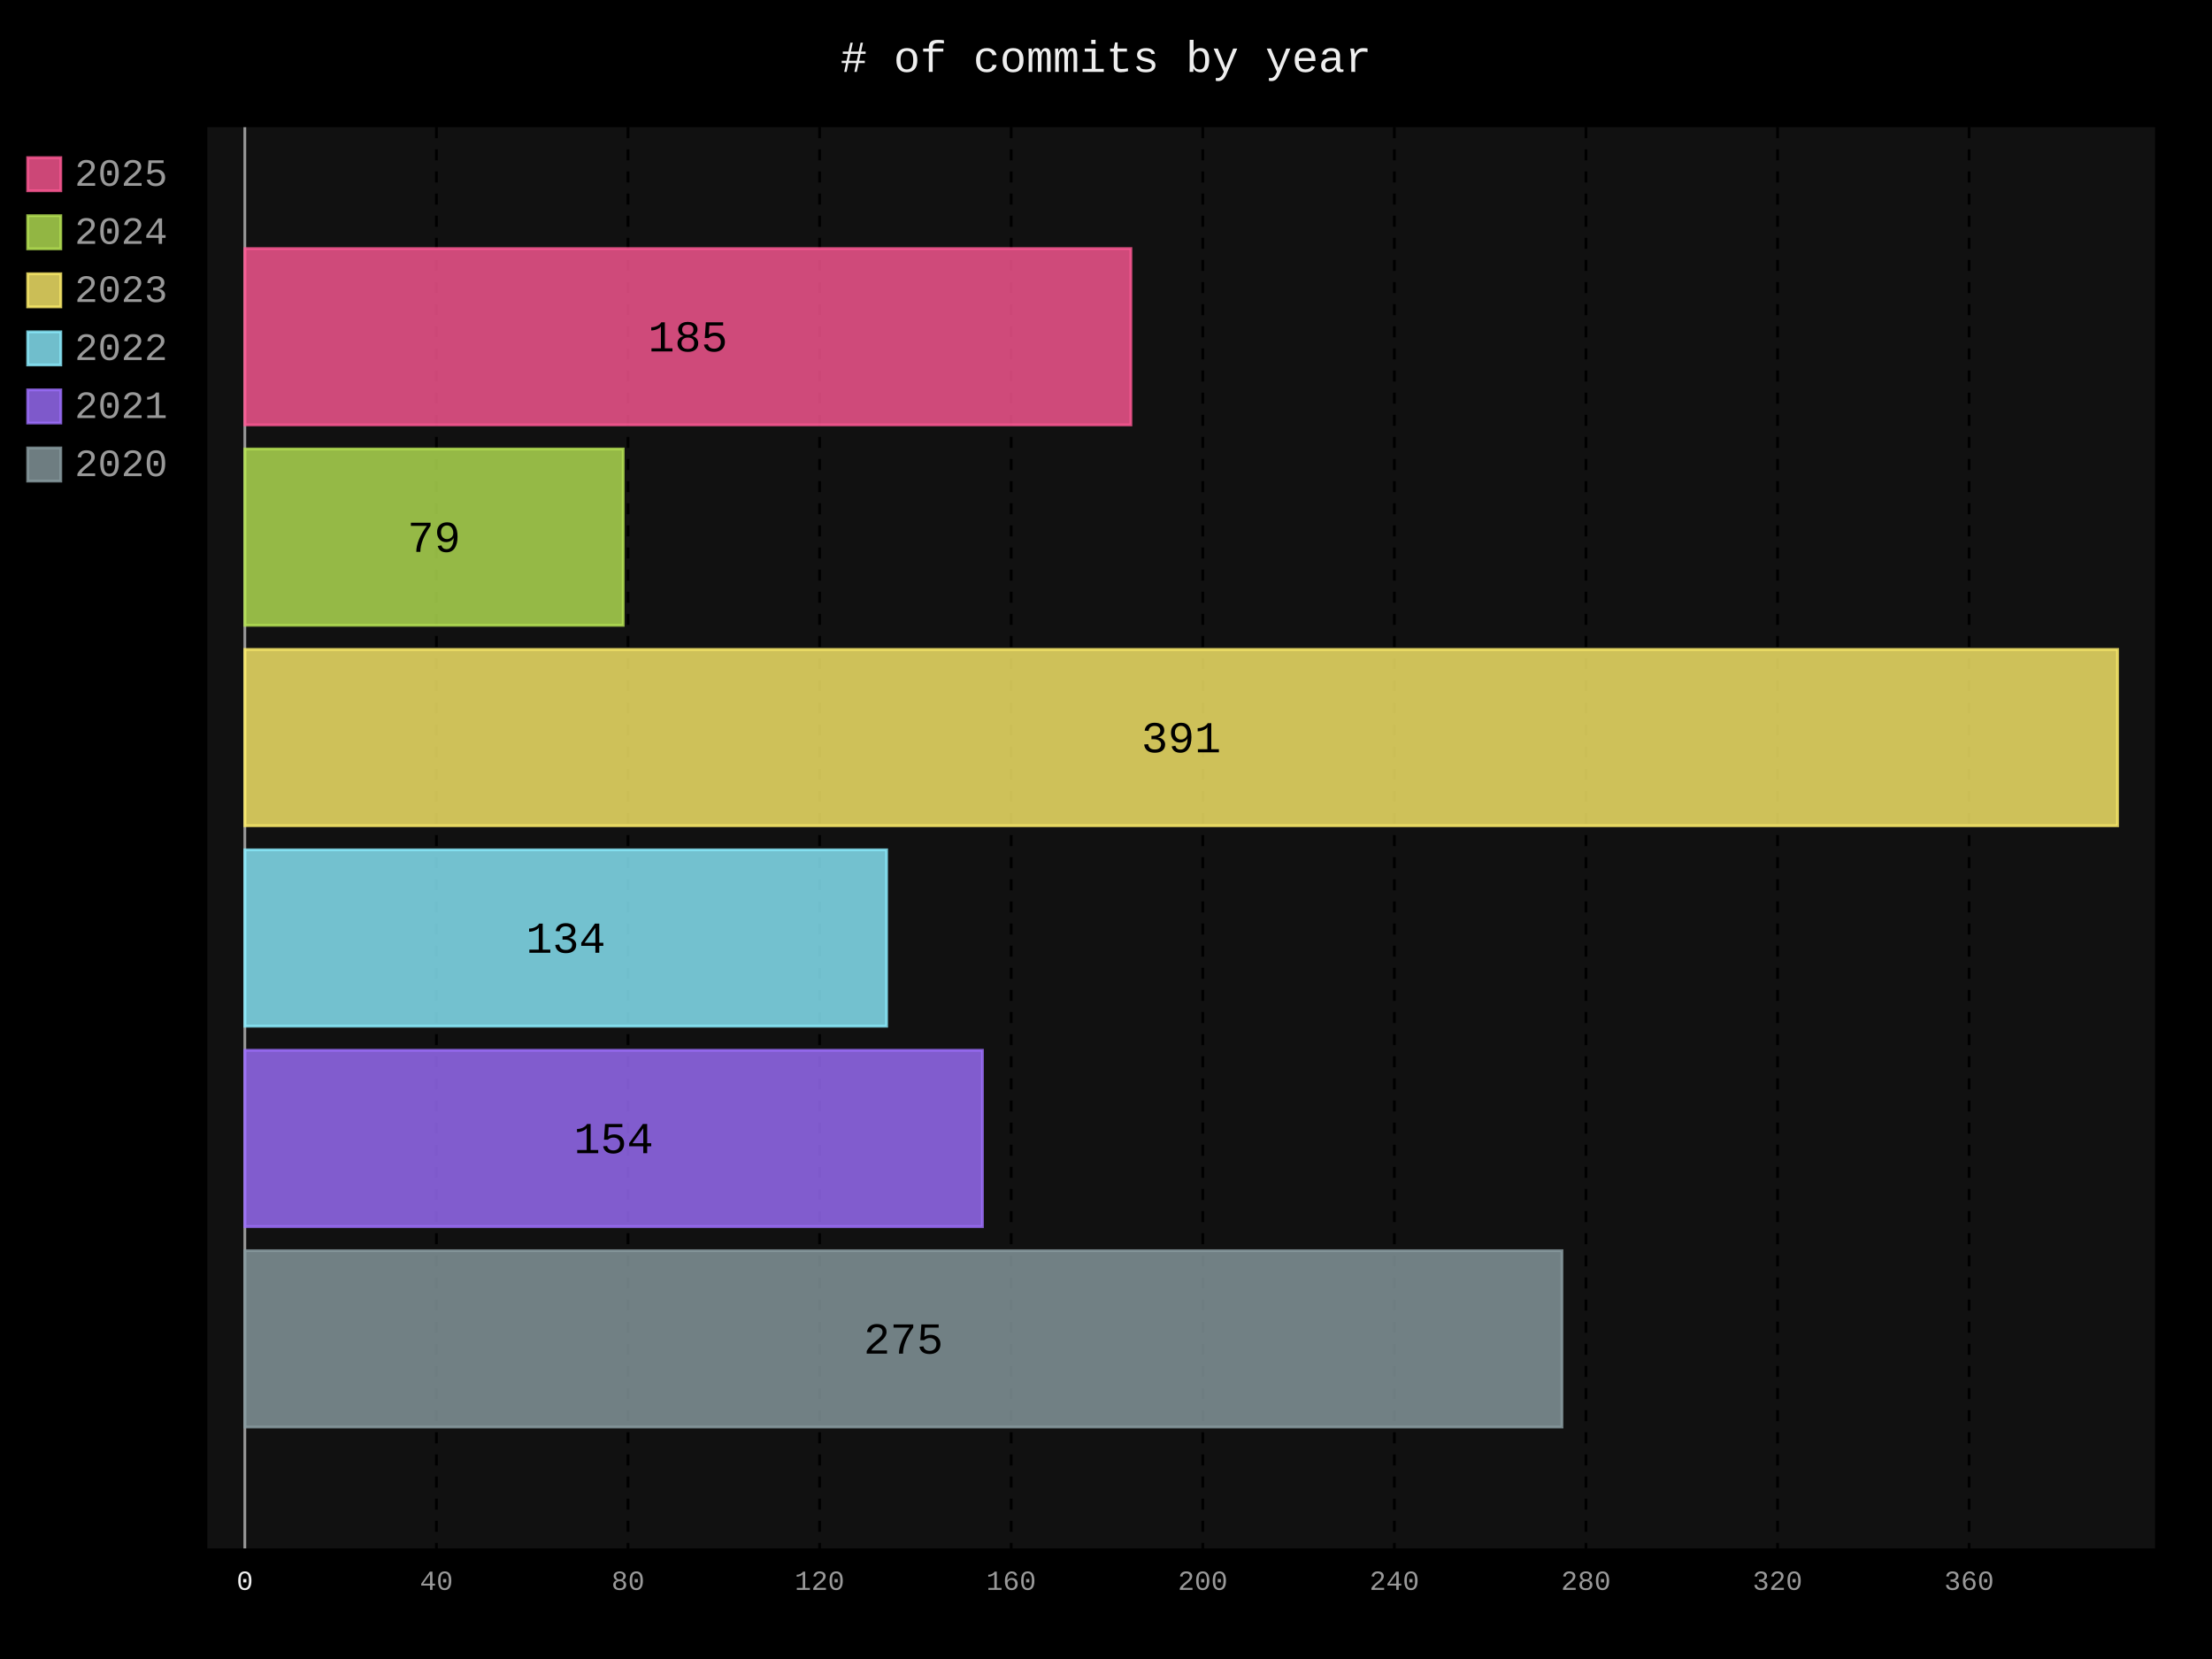
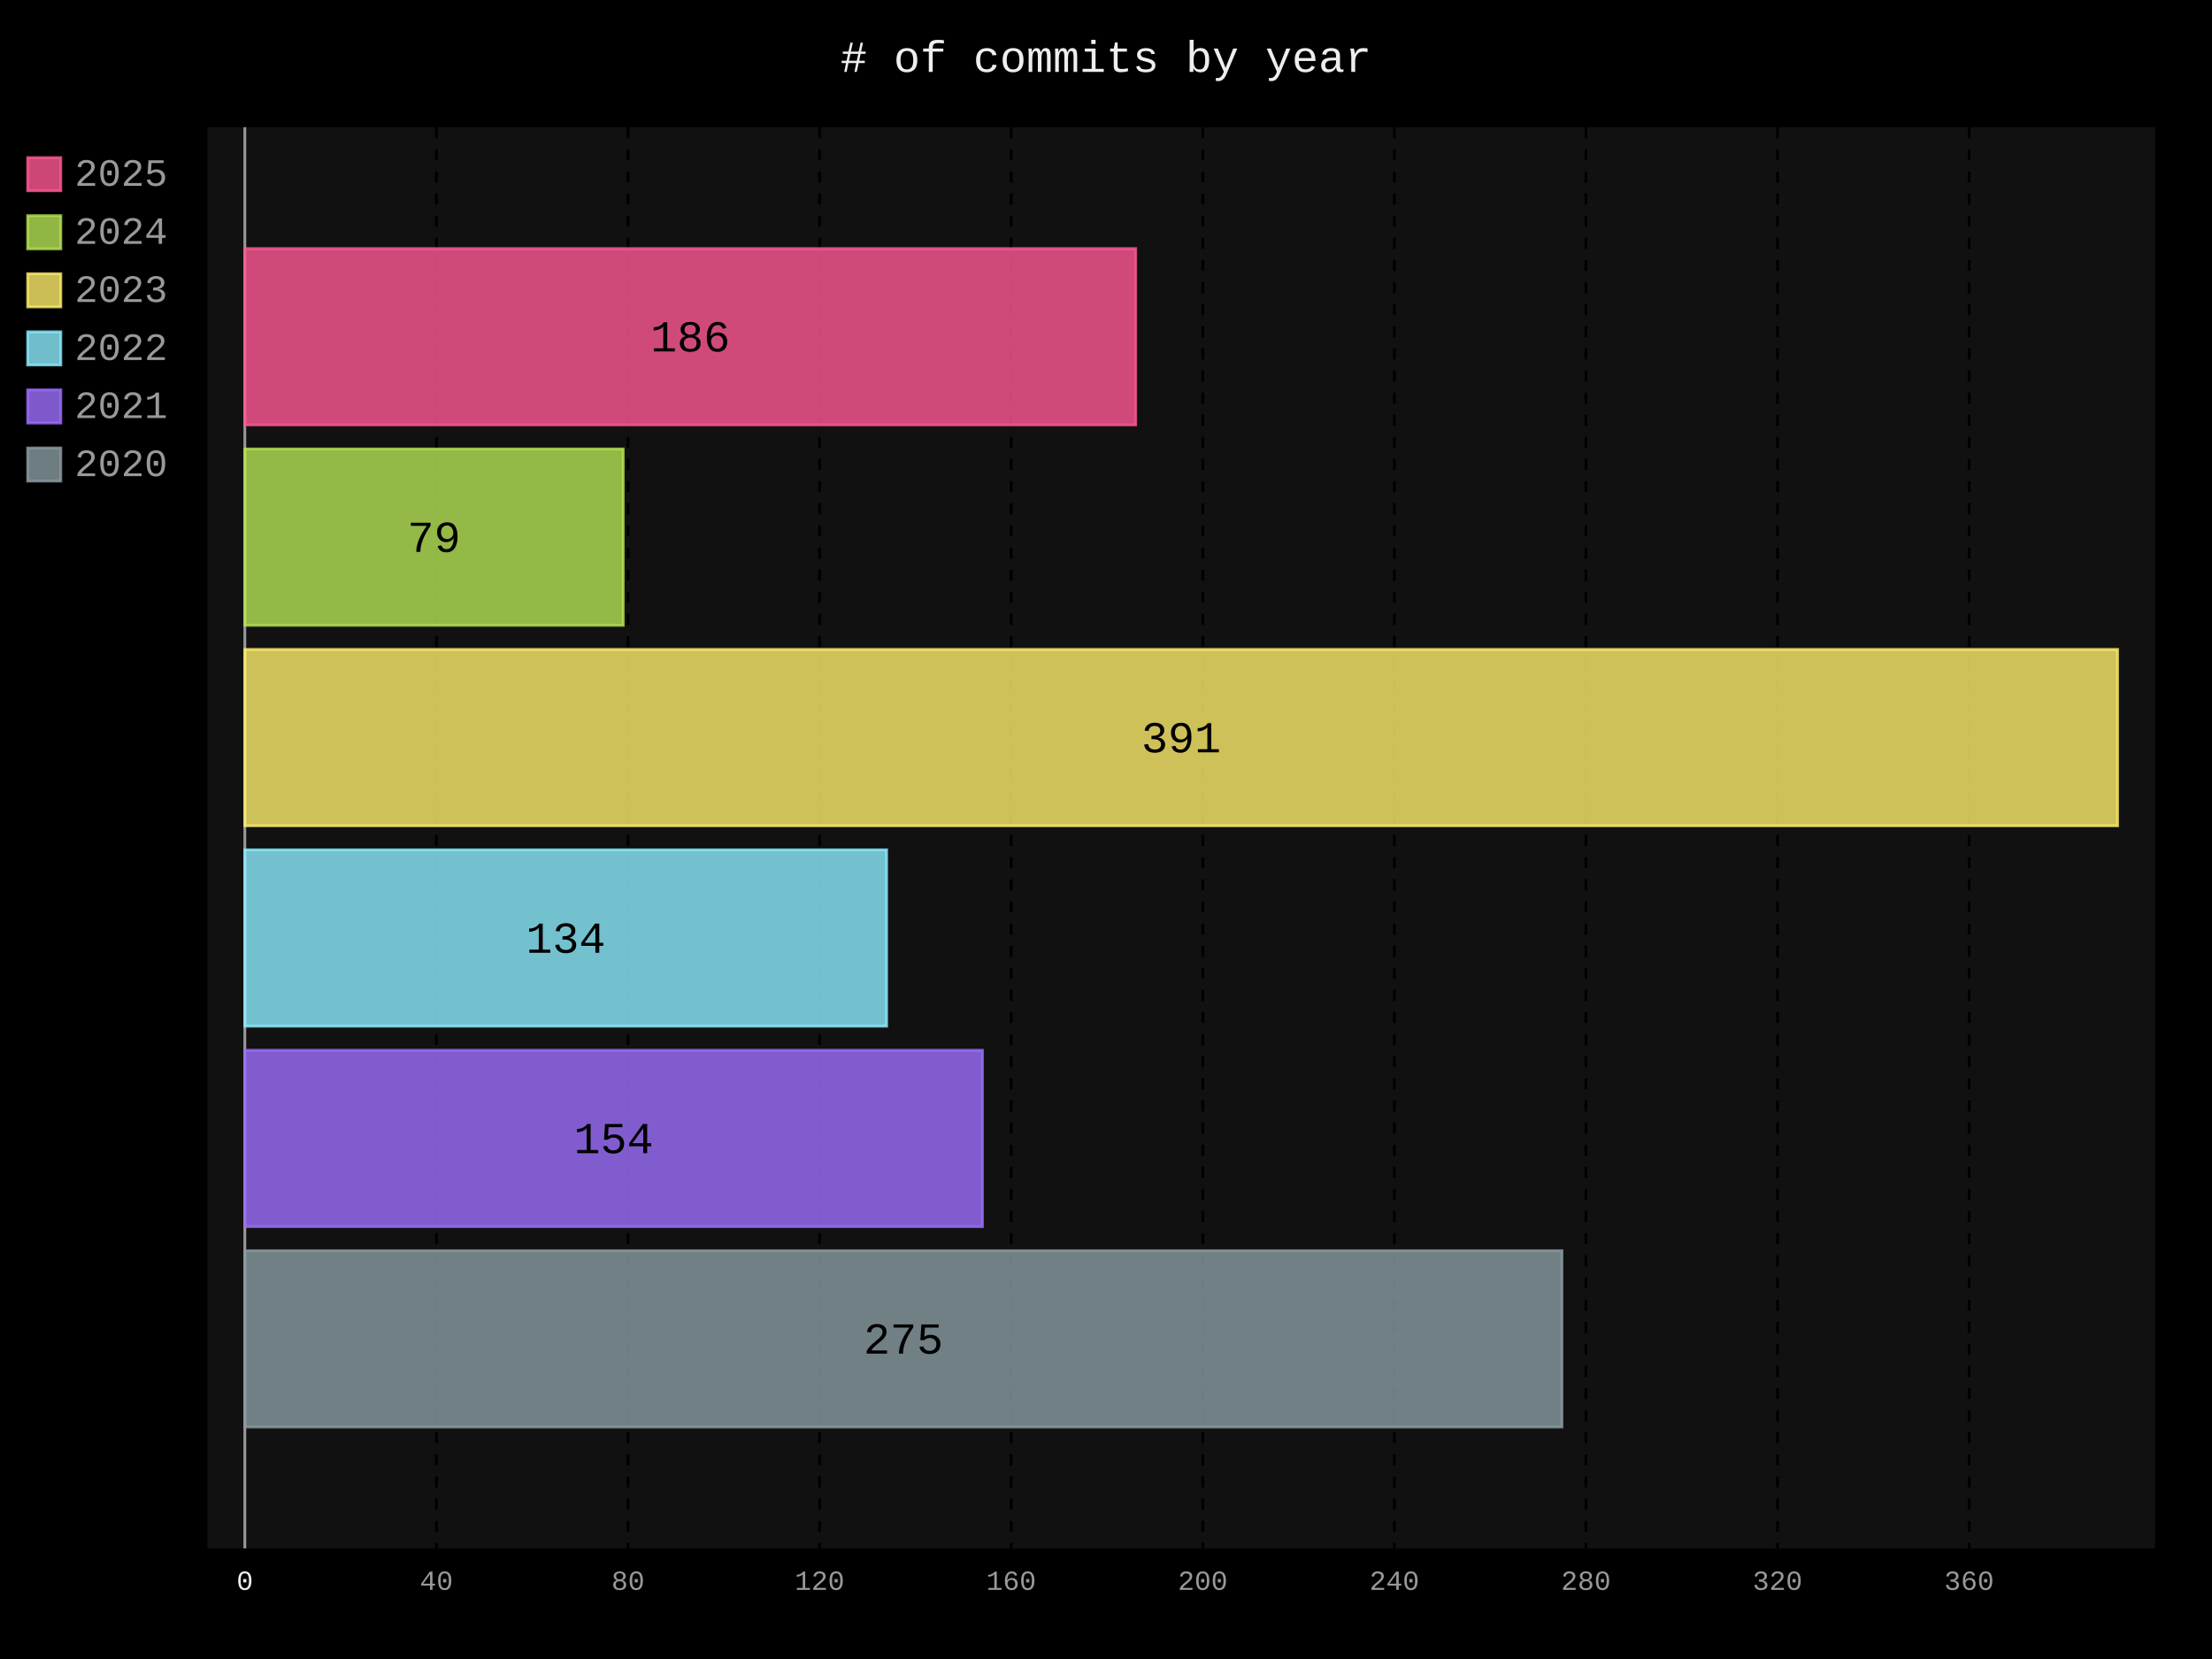
- <svg xmlns="http://www.w3.org/2000/svg" id="chart-f5c03b2d-a7a4-41e1-a646-11a1aa0d81be" class="pygal-chart" viewBox="0 0 800 600">
+ <svg xmlns="http://www.w3.org/2000/svg" id="chart-8fc18cfa-d58b-4e07-a9d2-44d36b64d632" class="pygal-chart" viewBox="0 0 800 600">
  <defs>
-     <style type="text/css">#chart-f5c03b2d-a7a4-41e1-a646-11a1aa0d81be{-webkit-user-select:none;-webkit-font-smoothing:antialiased;font-family:Consolas,"Liberation Mono",Menlo,Courier,monospace}#chart-f5c03b2d-a7a4-41e1-a646-11a1aa0d81be .title{font-family:Consolas,"Liberation Mono",Menlo,Courier,monospace;font-size:16px}#chart-f5c03b2d-a7a4-41e1-a646-11a1aa0d81be .legends .legend text{font-family:Consolas,"Liberation Mono",Menlo,Courier,monospace;font-size:14px}#chart-f5c03b2d-a7a4-41e1-a646-11a1aa0d81be .axis text{font-family:Consolas,"Liberation Mono",Menlo,Courier,monospace;font-size:10px}#chart-f5c03b2d-a7a4-41e1-a646-11a1aa0d81be .axis text.major{font-family:Consolas,"Liberation Mono",Menlo,Courier,monospace;font-size:10px}#chart-f5c03b2d-a7a4-41e1-a646-11a1aa0d81be .text-overlay text.value{font-family:Consolas,"Liberation Mono",Menlo,Courier,monospace;font-size:16px}#chart-f5c03b2d-a7a4-41e1-a646-11a1aa0d81be .text-overlay text.label{font-family:Consolas,"Liberation Mono",Menlo,Courier,monospace;font-size:10px}#chart-f5c03b2d-a7a4-41e1-a646-11a1aa0d81be .tooltip{font-family:Consolas,"Liberation Mono",Menlo,Courier,monospace;font-size:14px}#chart-f5c03b2d-a7a4-41e1-a646-11a1aa0d81be text.no_data{font-family:Consolas,"Liberation Mono",Menlo,Courier,monospace;font-size:64px}
- #chart-f5c03b2d-a7a4-41e1-a646-11a1aa0d81be{background-color:black}#chart-f5c03b2d-a7a4-41e1-a646-11a1aa0d81be path,#chart-f5c03b2d-a7a4-41e1-a646-11a1aa0d81be line,#chart-f5c03b2d-a7a4-41e1-a646-11a1aa0d81be rect,#chart-f5c03b2d-a7a4-41e1-a646-11a1aa0d81be circle{-webkit-transition:250ms;-moz-transition:250ms;transition:250ms}#chart-f5c03b2d-a7a4-41e1-a646-11a1aa0d81be .graph &gt; .background{fill:black}#chart-f5c03b2d-a7a4-41e1-a646-11a1aa0d81be .plot &gt; .background{fill:#111}#chart-f5c03b2d-a7a4-41e1-a646-11a1aa0d81be .graph{fill:#999}#chart-f5c03b2d-a7a4-41e1-a646-11a1aa0d81be text.no_data{fill:#eee}#chart-f5c03b2d-a7a4-41e1-a646-11a1aa0d81be .title{fill:#eee}#chart-f5c03b2d-a7a4-41e1-a646-11a1aa0d81be .legends .legend text{fill:#999}#chart-f5c03b2d-a7a4-41e1-a646-11a1aa0d81be .legends .legend:hover text{fill:#eee}#chart-f5c03b2d-a7a4-41e1-a646-11a1aa0d81be .axis .line{stroke:#eee}#chart-f5c03b2d-a7a4-41e1-a646-11a1aa0d81be .axis .guide.line{stroke:#555}#chart-f5c03b2d-a7a4-41e1-a646-11a1aa0d81be .axis .major.line{stroke:#999}#chart-f5c03b2d-a7a4-41e1-a646-11a1aa0d81be .axis text.major{fill:#eee}#chart-f5c03b2d-a7a4-41e1-a646-11a1aa0d81be .axis.y .guides:hover .guide.line,#chart-f5c03b2d-a7a4-41e1-a646-11a1aa0d81be .line-graph .axis.x .guides:hover .guide.line,#chart-f5c03b2d-a7a4-41e1-a646-11a1aa0d81be .stackedline-graph .axis.x .guides:hover .guide.line,#chart-f5c03b2d-a7a4-41e1-a646-11a1aa0d81be .xy-graph .axis.x .guides:hover .guide.line{stroke:#eee}#chart-f5c03b2d-a7a4-41e1-a646-11a1aa0d81be .axis .guides:hover text{fill:#eee}#chart-f5c03b2d-a7a4-41e1-a646-11a1aa0d81be .reactive{fill-opacity:.8;stroke-opacity:.8;stroke-width:1}#chart-f5c03b2d-a7a4-41e1-a646-11a1aa0d81be .ci{stroke:#999}#chart-f5c03b2d-a7a4-41e1-a646-11a1aa0d81be .reactive.active,#chart-f5c03b2d-a7a4-41e1-a646-11a1aa0d81be .active .reactive{fill-opacity:.4;stroke-opacity:.9;stroke-width:4}#chart-f5c03b2d-a7a4-41e1-a646-11a1aa0d81be .ci .reactive.active{stroke-width:1.5}#chart-f5c03b2d-a7a4-41e1-a646-11a1aa0d81be .series text{fill:#eee}#chart-f5c03b2d-a7a4-41e1-a646-11a1aa0d81be .tooltip rect{fill:#111;stroke:#eee;-webkit-transition:opacity 250ms;-moz-transition:opacity 250ms;transition:opacity 250ms}#chart-f5c03b2d-a7a4-41e1-a646-11a1aa0d81be .tooltip .label{fill:#999}#chart-f5c03b2d-a7a4-41e1-a646-11a1aa0d81be .tooltip .label{fill:#999}#chart-f5c03b2d-a7a4-41e1-a646-11a1aa0d81be .tooltip .legend{font-size:.8em;fill:#555}#chart-f5c03b2d-a7a4-41e1-a646-11a1aa0d81be .tooltip .x_label{font-size:.6em;fill:#eee}#chart-f5c03b2d-a7a4-41e1-a646-11a1aa0d81be .tooltip .xlink{font-size:.5em;text-decoration:underline}#chart-f5c03b2d-a7a4-41e1-a646-11a1aa0d81be .tooltip .value{font-size:1.5em}#chart-f5c03b2d-a7a4-41e1-a646-11a1aa0d81be .bound{font-size:.5em}#chart-f5c03b2d-a7a4-41e1-a646-11a1aa0d81be .max-value{font-size:.75em;fill:#555}#chart-f5c03b2d-a7a4-41e1-a646-11a1aa0d81be .map-element{fill:#111;stroke:#555 !important}#chart-f5c03b2d-a7a4-41e1-a646-11a1aa0d81be .map-element .reactive{fill-opacity:inherit;stroke-opacity:inherit}#chart-f5c03b2d-a7a4-41e1-a646-11a1aa0d81be .color-0,#chart-f5c03b2d-a7a4-41e1-a646-11a1aa0d81be .color-0 a:visited{stroke:#ff5995;fill:#ff5995}#chart-f5c03b2d-a7a4-41e1-a646-11a1aa0d81be .color-1,#chart-f5c03b2d-a7a4-41e1-a646-11a1aa0d81be .color-1 a:visited{stroke:#b6e354;fill:#b6e354}#chart-f5c03b2d-a7a4-41e1-a646-11a1aa0d81be .color-2,#chart-f5c03b2d-a7a4-41e1-a646-11a1aa0d81be .color-2 a:visited{stroke:#feed6c;fill:#feed6c}#chart-f5c03b2d-a7a4-41e1-a646-11a1aa0d81be .color-3,#chart-f5c03b2d-a7a4-41e1-a646-11a1aa0d81be .color-3 a:visited{stroke:#8cedff;fill:#8cedff}#chart-f5c03b2d-a7a4-41e1-a646-11a1aa0d81be .color-4,#chart-f5c03b2d-a7a4-41e1-a646-11a1aa0d81be .color-4 a:visited{stroke:#9e6ffe;fill:#9e6ffe}#chart-f5c03b2d-a7a4-41e1-a646-11a1aa0d81be .color-5,#chart-f5c03b2d-a7a4-41e1-a646-11a1aa0d81be .color-5 a:visited{stroke:#899ca1;fill:#899ca1}#chart-f5c03b2d-a7a4-41e1-a646-11a1aa0d81be .text-overlay .color-0 text{fill:black}#chart-f5c03b2d-a7a4-41e1-a646-11a1aa0d81be .text-overlay .color-1 text{fill:black}#chart-f5c03b2d-a7a4-41e1-a646-11a1aa0d81be .text-overlay .color-2 text{fill:black}#chart-f5c03b2d-a7a4-41e1-a646-11a1aa0d81be .text-overlay .color-3 text{fill:black}#chart-f5c03b2d-a7a4-41e1-a646-11a1aa0d81be .text-overlay .color-4 text{fill:black}#chart-f5c03b2d-a7a4-41e1-a646-11a1aa0d81be .text-overlay .color-5 text{fill:black}
- #chart-f5c03b2d-a7a4-41e1-a646-11a1aa0d81be text.no_data{text-anchor:middle}#chart-f5c03b2d-a7a4-41e1-a646-11a1aa0d81be .guide.line{fill:none}#chart-f5c03b2d-a7a4-41e1-a646-11a1aa0d81be .centered{text-anchor:middle}#chart-f5c03b2d-a7a4-41e1-a646-11a1aa0d81be .title{text-anchor:middle}#chart-f5c03b2d-a7a4-41e1-a646-11a1aa0d81be .legends .legend text{fill-opacity:1}#chart-f5c03b2d-a7a4-41e1-a646-11a1aa0d81be .axis.x text{text-anchor:middle}#chart-f5c03b2d-a7a4-41e1-a646-11a1aa0d81be .axis.x:not(.web) text[transform]{text-anchor:start}#chart-f5c03b2d-a7a4-41e1-a646-11a1aa0d81be .axis.x:not(.web) text[transform].backwards{text-anchor:end}#chart-f5c03b2d-a7a4-41e1-a646-11a1aa0d81be .axis.y text{text-anchor:end}#chart-f5c03b2d-a7a4-41e1-a646-11a1aa0d81be .axis.y text[transform].backwards{text-anchor:start}#chart-f5c03b2d-a7a4-41e1-a646-11a1aa0d81be .axis.y2 text{text-anchor:start}#chart-f5c03b2d-a7a4-41e1-a646-11a1aa0d81be .axis.y2 text[transform].backwards{text-anchor:end}#chart-f5c03b2d-a7a4-41e1-a646-11a1aa0d81be .axis .guide.line{stroke-dasharray:4,4;stroke:black}#chart-f5c03b2d-a7a4-41e1-a646-11a1aa0d81be .axis .major.guide.line{stroke-dasharray:6,6;stroke:black}#chart-f5c03b2d-a7a4-41e1-a646-11a1aa0d81be .horizontal .axis.y .guide.line,#chart-f5c03b2d-a7a4-41e1-a646-11a1aa0d81be .horizontal .axis.y2 .guide.line,#chart-f5c03b2d-a7a4-41e1-a646-11a1aa0d81be .vertical .axis.x .guide.line{opacity:0}#chart-f5c03b2d-a7a4-41e1-a646-11a1aa0d81be .horizontal .axis.always_show .guide.line,#chart-f5c03b2d-a7a4-41e1-a646-11a1aa0d81be .vertical .axis.always_show .guide.line{opacity:1 !important}#chart-f5c03b2d-a7a4-41e1-a646-11a1aa0d81be .axis.y .guides:hover .guide.line,#chart-f5c03b2d-a7a4-41e1-a646-11a1aa0d81be .axis.y2 .guides:hover .guide.line,#chart-f5c03b2d-a7a4-41e1-a646-11a1aa0d81be .axis.x .guides:hover .guide.line{opacity:1}#chart-f5c03b2d-a7a4-41e1-a646-11a1aa0d81be .axis .guides:hover text{opacity:1}#chart-f5c03b2d-a7a4-41e1-a646-11a1aa0d81be .nofill{fill:none}#chart-f5c03b2d-a7a4-41e1-a646-11a1aa0d81be .subtle-fill{fill-opacity:.2}#chart-f5c03b2d-a7a4-41e1-a646-11a1aa0d81be .dot{stroke-width:1px;fill-opacity:1;stroke-opacity:1}#chart-f5c03b2d-a7a4-41e1-a646-11a1aa0d81be .dot.active{stroke-width:5px}#chart-f5c03b2d-a7a4-41e1-a646-11a1aa0d81be .dot.negative{fill:transparent}#chart-f5c03b2d-a7a4-41e1-a646-11a1aa0d81be text,#chart-f5c03b2d-a7a4-41e1-a646-11a1aa0d81be tspan{stroke:none !important}#chart-f5c03b2d-a7a4-41e1-a646-11a1aa0d81be .series text.active{opacity:1}#chart-f5c03b2d-a7a4-41e1-a646-11a1aa0d81be .tooltip rect{fill-opacity:.95;stroke-width:.5}#chart-f5c03b2d-a7a4-41e1-a646-11a1aa0d81be .tooltip text{fill-opacity:1}#chart-f5c03b2d-a7a4-41e1-a646-11a1aa0d81be .showable{visibility:hidden}#chart-f5c03b2d-a7a4-41e1-a646-11a1aa0d81be .showable.shown{visibility:visible}#chart-f5c03b2d-a7a4-41e1-a646-11a1aa0d81be .gauge-background{fill:rgba(229,229,229,1);stroke:none}#chart-f5c03b2d-a7a4-41e1-a646-11a1aa0d81be .bg-lines{stroke:black;stroke-width:2px}</style>
+     <style type="text/css">#chart-8fc18cfa-d58b-4e07-a9d2-44d36b64d632{-webkit-user-select:none;-webkit-font-smoothing:antialiased;font-family:Consolas,"Liberation Mono",Menlo,Courier,monospace}#chart-8fc18cfa-d58b-4e07-a9d2-44d36b64d632 .title{font-family:Consolas,"Liberation Mono",Menlo,Courier,monospace;font-size:16px}#chart-8fc18cfa-d58b-4e07-a9d2-44d36b64d632 .legends .legend text{font-family:Consolas,"Liberation Mono",Menlo,Courier,monospace;font-size:14px}#chart-8fc18cfa-d58b-4e07-a9d2-44d36b64d632 .axis text{font-family:Consolas,"Liberation Mono",Menlo,Courier,monospace;font-size:10px}#chart-8fc18cfa-d58b-4e07-a9d2-44d36b64d632 .axis text.major{font-family:Consolas,"Liberation Mono",Menlo,Courier,monospace;font-size:10px}#chart-8fc18cfa-d58b-4e07-a9d2-44d36b64d632 .text-overlay text.value{font-family:Consolas,"Liberation Mono",Menlo,Courier,monospace;font-size:16px}#chart-8fc18cfa-d58b-4e07-a9d2-44d36b64d632 .text-overlay text.label{font-family:Consolas,"Liberation Mono",Menlo,Courier,monospace;font-size:10px}#chart-8fc18cfa-d58b-4e07-a9d2-44d36b64d632 .tooltip{font-family:Consolas,"Liberation Mono",Menlo,Courier,monospace;font-size:14px}#chart-8fc18cfa-d58b-4e07-a9d2-44d36b64d632 text.no_data{font-family:Consolas,"Liberation Mono",Menlo,Courier,monospace;font-size:64px}
+ #chart-8fc18cfa-d58b-4e07-a9d2-44d36b64d632{background-color:black}#chart-8fc18cfa-d58b-4e07-a9d2-44d36b64d632 path,#chart-8fc18cfa-d58b-4e07-a9d2-44d36b64d632 line,#chart-8fc18cfa-d58b-4e07-a9d2-44d36b64d632 rect,#chart-8fc18cfa-d58b-4e07-a9d2-44d36b64d632 circle{-webkit-transition:250ms;-moz-transition:250ms;transition:250ms}#chart-8fc18cfa-d58b-4e07-a9d2-44d36b64d632 .graph &gt; .background{fill:black}#chart-8fc18cfa-d58b-4e07-a9d2-44d36b64d632 .plot &gt; .background{fill:#111}#chart-8fc18cfa-d58b-4e07-a9d2-44d36b64d632 .graph{fill:#999}#chart-8fc18cfa-d58b-4e07-a9d2-44d36b64d632 text.no_data{fill:#eee}#chart-8fc18cfa-d58b-4e07-a9d2-44d36b64d632 .title{fill:#eee}#chart-8fc18cfa-d58b-4e07-a9d2-44d36b64d632 .legends .legend text{fill:#999}#chart-8fc18cfa-d58b-4e07-a9d2-44d36b64d632 .legends .legend:hover text{fill:#eee}#chart-8fc18cfa-d58b-4e07-a9d2-44d36b64d632 .axis .line{stroke:#eee}#chart-8fc18cfa-d58b-4e07-a9d2-44d36b64d632 .axis .guide.line{stroke:#555}#chart-8fc18cfa-d58b-4e07-a9d2-44d36b64d632 .axis .major.line{stroke:#999}#chart-8fc18cfa-d58b-4e07-a9d2-44d36b64d632 .axis text.major{fill:#eee}#chart-8fc18cfa-d58b-4e07-a9d2-44d36b64d632 .axis.y .guides:hover .guide.line,#chart-8fc18cfa-d58b-4e07-a9d2-44d36b64d632 .line-graph .axis.x .guides:hover .guide.line,#chart-8fc18cfa-d58b-4e07-a9d2-44d36b64d632 .stackedline-graph .axis.x .guides:hover .guide.line,#chart-8fc18cfa-d58b-4e07-a9d2-44d36b64d632 .xy-graph .axis.x .guides:hover .guide.line{stroke:#eee}#chart-8fc18cfa-d58b-4e07-a9d2-44d36b64d632 .axis .guides:hover text{fill:#eee}#chart-8fc18cfa-d58b-4e07-a9d2-44d36b64d632 .reactive{fill-opacity:.8;stroke-opacity:.8;stroke-width:1}#chart-8fc18cfa-d58b-4e07-a9d2-44d36b64d632 .ci{stroke:#999}#chart-8fc18cfa-d58b-4e07-a9d2-44d36b64d632 .reactive.active,#chart-8fc18cfa-d58b-4e07-a9d2-44d36b64d632 .active .reactive{fill-opacity:.4;stroke-opacity:.9;stroke-width:4}#chart-8fc18cfa-d58b-4e07-a9d2-44d36b64d632 .ci .reactive.active{stroke-width:1.5}#chart-8fc18cfa-d58b-4e07-a9d2-44d36b64d632 .series text{fill:#eee}#chart-8fc18cfa-d58b-4e07-a9d2-44d36b64d632 .tooltip rect{fill:#111;stroke:#eee;-webkit-transition:opacity 250ms;-moz-transition:opacity 250ms;transition:opacity 250ms}#chart-8fc18cfa-d58b-4e07-a9d2-44d36b64d632 .tooltip .label{fill:#999}#chart-8fc18cfa-d58b-4e07-a9d2-44d36b64d632 .tooltip .label{fill:#999}#chart-8fc18cfa-d58b-4e07-a9d2-44d36b64d632 .tooltip .legend{font-size:.8em;fill:#555}#chart-8fc18cfa-d58b-4e07-a9d2-44d36b64d632 .tooltip .x_label{font-size:.6em;fill:#eee}#chart-8fc18cfa-d58b-4e07-a9d2-44d36b64d632 .tooltip .xlink{font-size:.5em;text-decoration:underline}#chart-8fc18cfa-d58b-4e07-a9d2-44d36b64d632 .tooltip .value{font-size:1.5em}#chart-8fc18cfa-d58b-4e07-a9d2-44d36b64d632 .bound{font-size:.5em}#chart-8fc18cfa-d58b-4e07-a9d2-44d36b64d632 .max-value{font-size:.75em;fill:#555}#chart-8fc18cfa-d58b-4e07-a9d2-44d36b64d632 .map-element{fill:#111;stroke:#555 !important}#chart-8fc18cfa-d58b-4e07-a9d2-44d36b64d632 .map-element .reactive{fill-opacity:inherit;stroke-opacity:inherit}#chart-8fc18cfa-d58b-4e07-a9d2-44d36b64d632 .color-0,#chart-8fc18cfa-d58b-4e07-a9d2-44d36b64d632 .color-0 a:visited{stroke:#ff5995;fill:#ff5995}#chart-8fc18cfa-d58b-4e07-a9d2-44d36b64d632 .color-1,#chart-8fc18cfa-d58b-4e07-a9d2-44d36b64d632 .color-1 a:visited{stroke:#b6e354;fill:#b6e354}#chart-8fc18cfa-d58b-4e07-a9d2-44d36b64d632 .color-2,#chart-8fc18cfa-d58b-4e07-a9d2-44d36b64d632 .color-2 a:visited{stroke:#feed6c;fill:#feed6c}#chart-8fc18cfa-d58b-4e07-a9d2-44d36b64d632 .color-3,#chart-8fc18cfa-d58b-4e07-a9d2-44d36b64d632 .color-3 a:visited{stroke:#8cedff;fill:#8cedff}#chart-8fc18cfa-d58b-4e07-a9d2-44d36b64d632 .color-4,#chart-8fc18cfa-d58b-4e07-a9d2-44d36b64d632 .color-4 a:visited{stroke:#9e6ffe;fill:#9e6ffe}#chart-8fc18cfa-d58b-4e07-a9d2-44d36b64d632 .color-5,#chart-8fc18cfa-d58b-4e07-a9d2-44d36b64d632 .color-5 a:visited{stroke:#899ca1;fill:#899ca1}#chart-8fc18cfa-d58b-4e07-a9d2-44d36b64d632 .text-overlay .color-0 text{fill:black}#chart-8fc18cfa-d58b-4e07-a9d2-44d36b64d632 .text-overlay .color-1 text{fill:black}#chart-8fc18cfa-d58b-4e07-a9d2-44d36b64d632 .text-overlay .color-2 text{fill:black}#chart-8fc18cfa-d58b-4e07-a9d2-44d36b64d632 .text-overlay .color-3 text{fill:black}#chart-8fc18cfa-d58b-4e07-a9d2-44d36b64d632 .text-overlay .color-4 text{fill:black}#chart-8fc18cfa-d58b-4e07-a9d2-44d36b64d632 .text-overlay .color-5 text{fill:black}
+ #chart-8fc18cfa-d58b-4e07-a9d2-44d36b64d632 text.no_data{text-anchor:middle}#chart-8fc18cfa-d58b-4e07-a9d2-44d36b64d632 .guide.line{fill:none}#chart-8fc18cfa-d58b-4e07-a9d2-44d36b64d632 .centered{text-anchor:middle}#chart-8fc18cfa-d58b-4e07-a9d2-44d36b64d632 .title{text-anchor:middle}#chart-8fc18cfa-d58b-4e07-a9d2-44d36b64d632 .legends .legend text{fill-opacity:1}#chart-8fc18cfa-d58b-4e07-a9d2-44d36b64d632 .axis.x text{text-anchor:middle}#chart-8fc18cfa-d58b-4e07-a9d2-44d36b64d632 .axis.x:not(.web) text[transform]{text-anchor:start}#chart-8fc18cfa-d58b-4e07-a9d2-44d36b64d632 .axis.x:not(.web) text[transform].backwards{text-anchor:end}#chart-8fc18cfa-d58b-4e07-a9d2-44d36b64d632 .axis.y text{text-anchor:end}#chart-8fc18cfa-d58b-4e07-a9d2-44d36b64d632 .axis.y text[transform].backwards{text-anchor:start}#chart-8fc18cfa-d58b-4e07-a9d2-44d36b64d632 .axis.y2 text{text-anchor:start}#chart-8fc18cfa-d58b-4e07-a9d2-44d36b64d632 .axis.y2 text[transform].backwards{text-anchor:end}#chart-8fc18cfa-d58b-4e07-a9d2-44d36b64d632 .axis .guide.line{stroke-dasharray:4,4;stroke:black}#chart-8fc18cfa-d58b-4e07-a9d2-44d36b64d632 .axis .major.guide.line{stroke-dasharray:6,6;stroke:black}#chart-8fc18cfa-d58b-4e07-a9d2-44d36b64d632 .horizontal .axis.y .guide.line,#chart-8fc18cfa-d58b-4e07-a9d2-44d36b64d632 .horizontal .axis.y2 .guide.line,#chart-8fc18cfa-d58b-4e07-a9d2-44d36b64d632 .vertical .axis.x .guide.line{opacity:0}#chart-8fc18cfa-d58b-4e07-a9d2-44d36b64d632 .horizontal .axis.always_show .guide.line,#chart-8fc18cfa-d58b-4e07-a9d2-44d36b64d632 .vertical .axis.always_show .guide.line{opacity:1 !important}#chart-8fc18cfa-d58b-4e07-a9d2-44d36b64d632 .axis.y .guides:hover .guide.line,#chart-8fc18cfa-d58b-4e07-a9d2-44d36b64d632 .axis.y2 .guides:hover .guide.line,#chart-8fc18cfa-d58b-4e07-a9d2-44d36b64d632 .axis.x .guides:hover .guide.line{opacity:1}#chart-8fc18cfa-d58b-4e07-a9d2-44d36b64d632 .axis .guides:hover text{opacity:1}#chart-8fc18cfa-d58b-4e07-a9d2-44d36b64d632 .nofill{fill:none}#chart-8fc18cfa-d58b-4e07-a9d2-44d36b64d632 .subtle-fill{fill-opacity:.2}#chart-8fc18cfa-d58b-4e07-a9d2-44d36b64d632 .dot{stroke-width:1px;fill-opacity:1;stroke-opacity:1}#chart-8fc18cfa-d58b-4e07-a9d2-44d36b64d632 .dot.active{stroke-width:5px}#chart-8fc18cfa-d58b-4e07-a9d2-44d36b64d632 .dot.negative{fill:transparent}#chart-8fc18cfa-d58b-4e07-a9d2-44d36b64d632 text,#chart-8fc18cfa-d58b-4e07-a9d2-44d36b64d632 tspan{stroke:none !important}#chart-8fc18cfa-d58b-4e07-a9d2-44d36b64d632 .series text.active{opacity:1}#chart-8fc18cfa-d58b-4e07-a9d2-44d36b64d632 .tooltip rect{fill-opacity:.95;stroke-width:.5}#chart-8fc18cfa-d58b-4e07-a9d2-44d36b64d632 .tooltip text{fill-opacity:1}#chart-8fc18cfa-d58b-4e07-a9d2-44d36b64d632 .showable{visibility:hidden}#chart-8fc18cfa-d58b-4e07-a9d2-44d36b64d632 .showable.shown{visibility:visible}#chart-8fc18cfa-d58b-4e07-a9d2-44d36b64d632 .gauge-background{fill:rgba(229,229,229,1);stroke:none}#chart-8fc18cfa-d58b-4e07-a9d2-44d36b64d632 .bg-lines{stroke:black;stroke-width:2px}</style>
  </defs>
  <g class="graph horizontalbar-graph horizontal">
    <rect x="0" y="0" width="800" height="600" class="background" />
    <g transform="translate(75, 46)" class="plot">
      <rect x="0" y="0" width="704.4" height="514" class="background" />
      <g class="axis x always_show">
        <g class="guides">
          <path d="M13.546 0 v514" class="axis major line" />
          <text x="13.546" y="529.0" class="major">0</text>
        </g>
        <g class="guides">
          <path d="M82.836 0 v514" class="guide line" />
          <text x="82.836" y="529.0" class="">40</text>
        </g>
        <g class="guides">
          <path d="M152.126 0 v514" class="guide line" />
          <text x="152.126" y="529.0" class="">80</text>
        </g>
        <g class="guides">
          <path d="M221.416 0 v514" class="guide line" />
          <text x="221.416" y="529.0" class="">120</text>
        </g>
        <g class="guides">
          <path d="M290.705 0 v514" class="guide line" />
          <text x="290.705" y="529.0" class="">160</text>
        </g>
        <g class="guides">
          <path d="M359.995 0 v514" class="guide line" />
          <text x="359.995" y="529.0" class="">200</text>
        </g>
        <g class="guides">
          <path d="M429.285 0 v514" class="guide line" />
          <text x="429.285" y="529.0" class="">240</text>
        </g>
        <g class="guides">
          <path d="M498.575 0 v514" class="guide line" />
          <text x="498.575" y="529.0" class="">280</text>
        </g>
        <g class="guides">
          <path d="M567.864 0 v514" class="guide line" />
          <text x="567.864" y="529.0" class="">320</text>
        </g>
        <g class="guides">
          <path d="M637.154 0 v514" class="guide line" />
          <text x="637.154" y="529.0" class="">360</text>
        </g>
      </g>
      <g class="series serie-5 color-5">
        <g class="bars">
          <g class="bar">
            <rect x="13.546" y="406.324" rx="0" ry="0" width="476.367" height="63.789" class="rect reactive tooltip-trigger" />
          </g>
        </g>
      </g>
      <g class="series serie-4 color-4">
        <g class="bars">
          <g class="bar">
            <rect x="13.546" y="333.836" rx="0" ry="0" width="266.766" height="63.789" class="rect reactive tooltip-trigger" />
          </g>
        </g>
      </g>
      <g class="series serie-3 color-3">
        <g class="bars">
          <g class="bar">
            <rect x="13.546" y="261.349" rx="0" ry="0" width="232.121" height="63.789" class="rect reactive tooltip-trigger" />
          </g>
        </g>
      </g>
      <g class="series serie-2 color-2">
        <g class="bars">
          <g class="bar">
            <rect x="13.546" y="188.862" rx="0" ry="0" width="677.308" height="63.789" class="rect reactive tooltip-trigger" />
          </g>
        </g>
      </g>
      <g class="series serie-1 color-1">
        <g class="bars">
          <g class="bar">
            <rect x="13.546" y="116.375" rx="0" ry="0" width="136.847" height="63.789" class="rect reactive tooltip-trigger" />
          </g>
        </g>
      </g>
      <g class="series serie-0 color-0">
        <g class="bars">
          <g class="bar">
-             <rect x="13.546" y="43.888" rx="0" ry="0" width="320.465" height="63.789" class="rect reactive tooltip-trigger" />
+             <rect x="13.546" y="43.888" rx="0" ry="0" width="322.198" height="63.789" class="rect reactive tooltip-trigger" />
          </g>
        </g>
      </g>
    </g>
    <g class="titles">
      <text x="400.0" y="26" class="title plot_title"># of commits by year</text>
    </g>
    <g transform="translate(75, 46)" class="plot overlay">
      <g class="series serie-5 color-5" />
      <g class="series serie-4 color-4" />
      <g class="series serie-3 color-3" />
      <g class="series serie-2 color-2" />
      <g class="series serie-1 color-1" />
      <g class="series serie-0 color-0" />
    </g>
    <g transform="translate(75, 46)" class="plot text-overlay">
      <g class="series serie-5 color-5">
        <text text-anchor="middle" x="251.73" y="443.551" class="value">275</text>
      </g>
      <g class="series serie-4 color-4">
        <text text-anchor="middle" x="146.929" y="371.064" class="value">154</text>
      </g>
      <g class="series serie-3 color-3">
        <text text-anchor="middle" x="129.607" y="298.577" class="value">134</text>
      </g>
      <g class="series serie-2 color-2">
        <text text-anchor="middle" x="352.2" y="226.09" class="value">391</text>
      </g>
      <g class="series serie-1 color-1">
        <text text-anchor="middle" x="81.97" y="153.603" class="value">79</text>
      </g>
      <g class="series serie-0 color-0">
-         <text text-anchor="middle" x="173.779" y="81.115" class="value">185</text>
+         <text text-anchor="middle" x="174.645" y="81.115" class="value">186</text>
      </g>
    </g>
    <g transform="translate(75, 46)" class="plot tooltip-overlay">
      <g transform="translate(0 0)" style="opacity: 0" class="tooltip">
        <rect rx="0" ry="0" width="0" height="0" class="tooltip-box" />
        <g class="text" />
      </g>
    </g>
    <g transform="translate(10, 56)" class="legends">
      <g id="activate-serie-0" class="legend reactive activate-serie">
        <rect x="0.0" y="1.0" width="12" height="12" class="color-0 reactive" />
        <text x="17.0" y="11.2">2025</text>
      </g>
      <g id="activate-serie-1" class="legend reactive activate-serie">
        <rect x="0.0" y="22.0" width="12" height="12" class="color-1 reactive" />
        <text x="17.0" y="32.2">2024</text>
      </g>
      <g id="activate-serie-2" class="legend reactive activate-serie">
        <rect x="0.0" y="43.0" width="12" height="12" class="color-2 reactive" />
        <text x="17.0" y="53.2">2023</text>
      </g>
      <g id="activate-serie-3" class="legend reactive activate-serie">
        <rect x="0.0" y="64.0" width="12" height="12" class="color-3 reactive" />
        <text x="17.0" y="74.2">2022</text>
      </g>
      <g id="activate-serie-4" class="legend reactive activate-serie">
        <rect x="0.0" y="85.0" width="12" height="12" class="color-4 reactive" />
        <text x="17.0" y="95.2">2021</text>
      </g>
      <g id="activate-serie-5" class="legend reactive activate-serie">
        <rect x="0.0" y="106.0" width="12" height="12" class="color-5 reactive" />
        <text x="17.0" y="116.2">2020</text>
      </g>
    </g>
    <g transform="translate(790, 56)" class="legends" />
  </g>
</svg>
